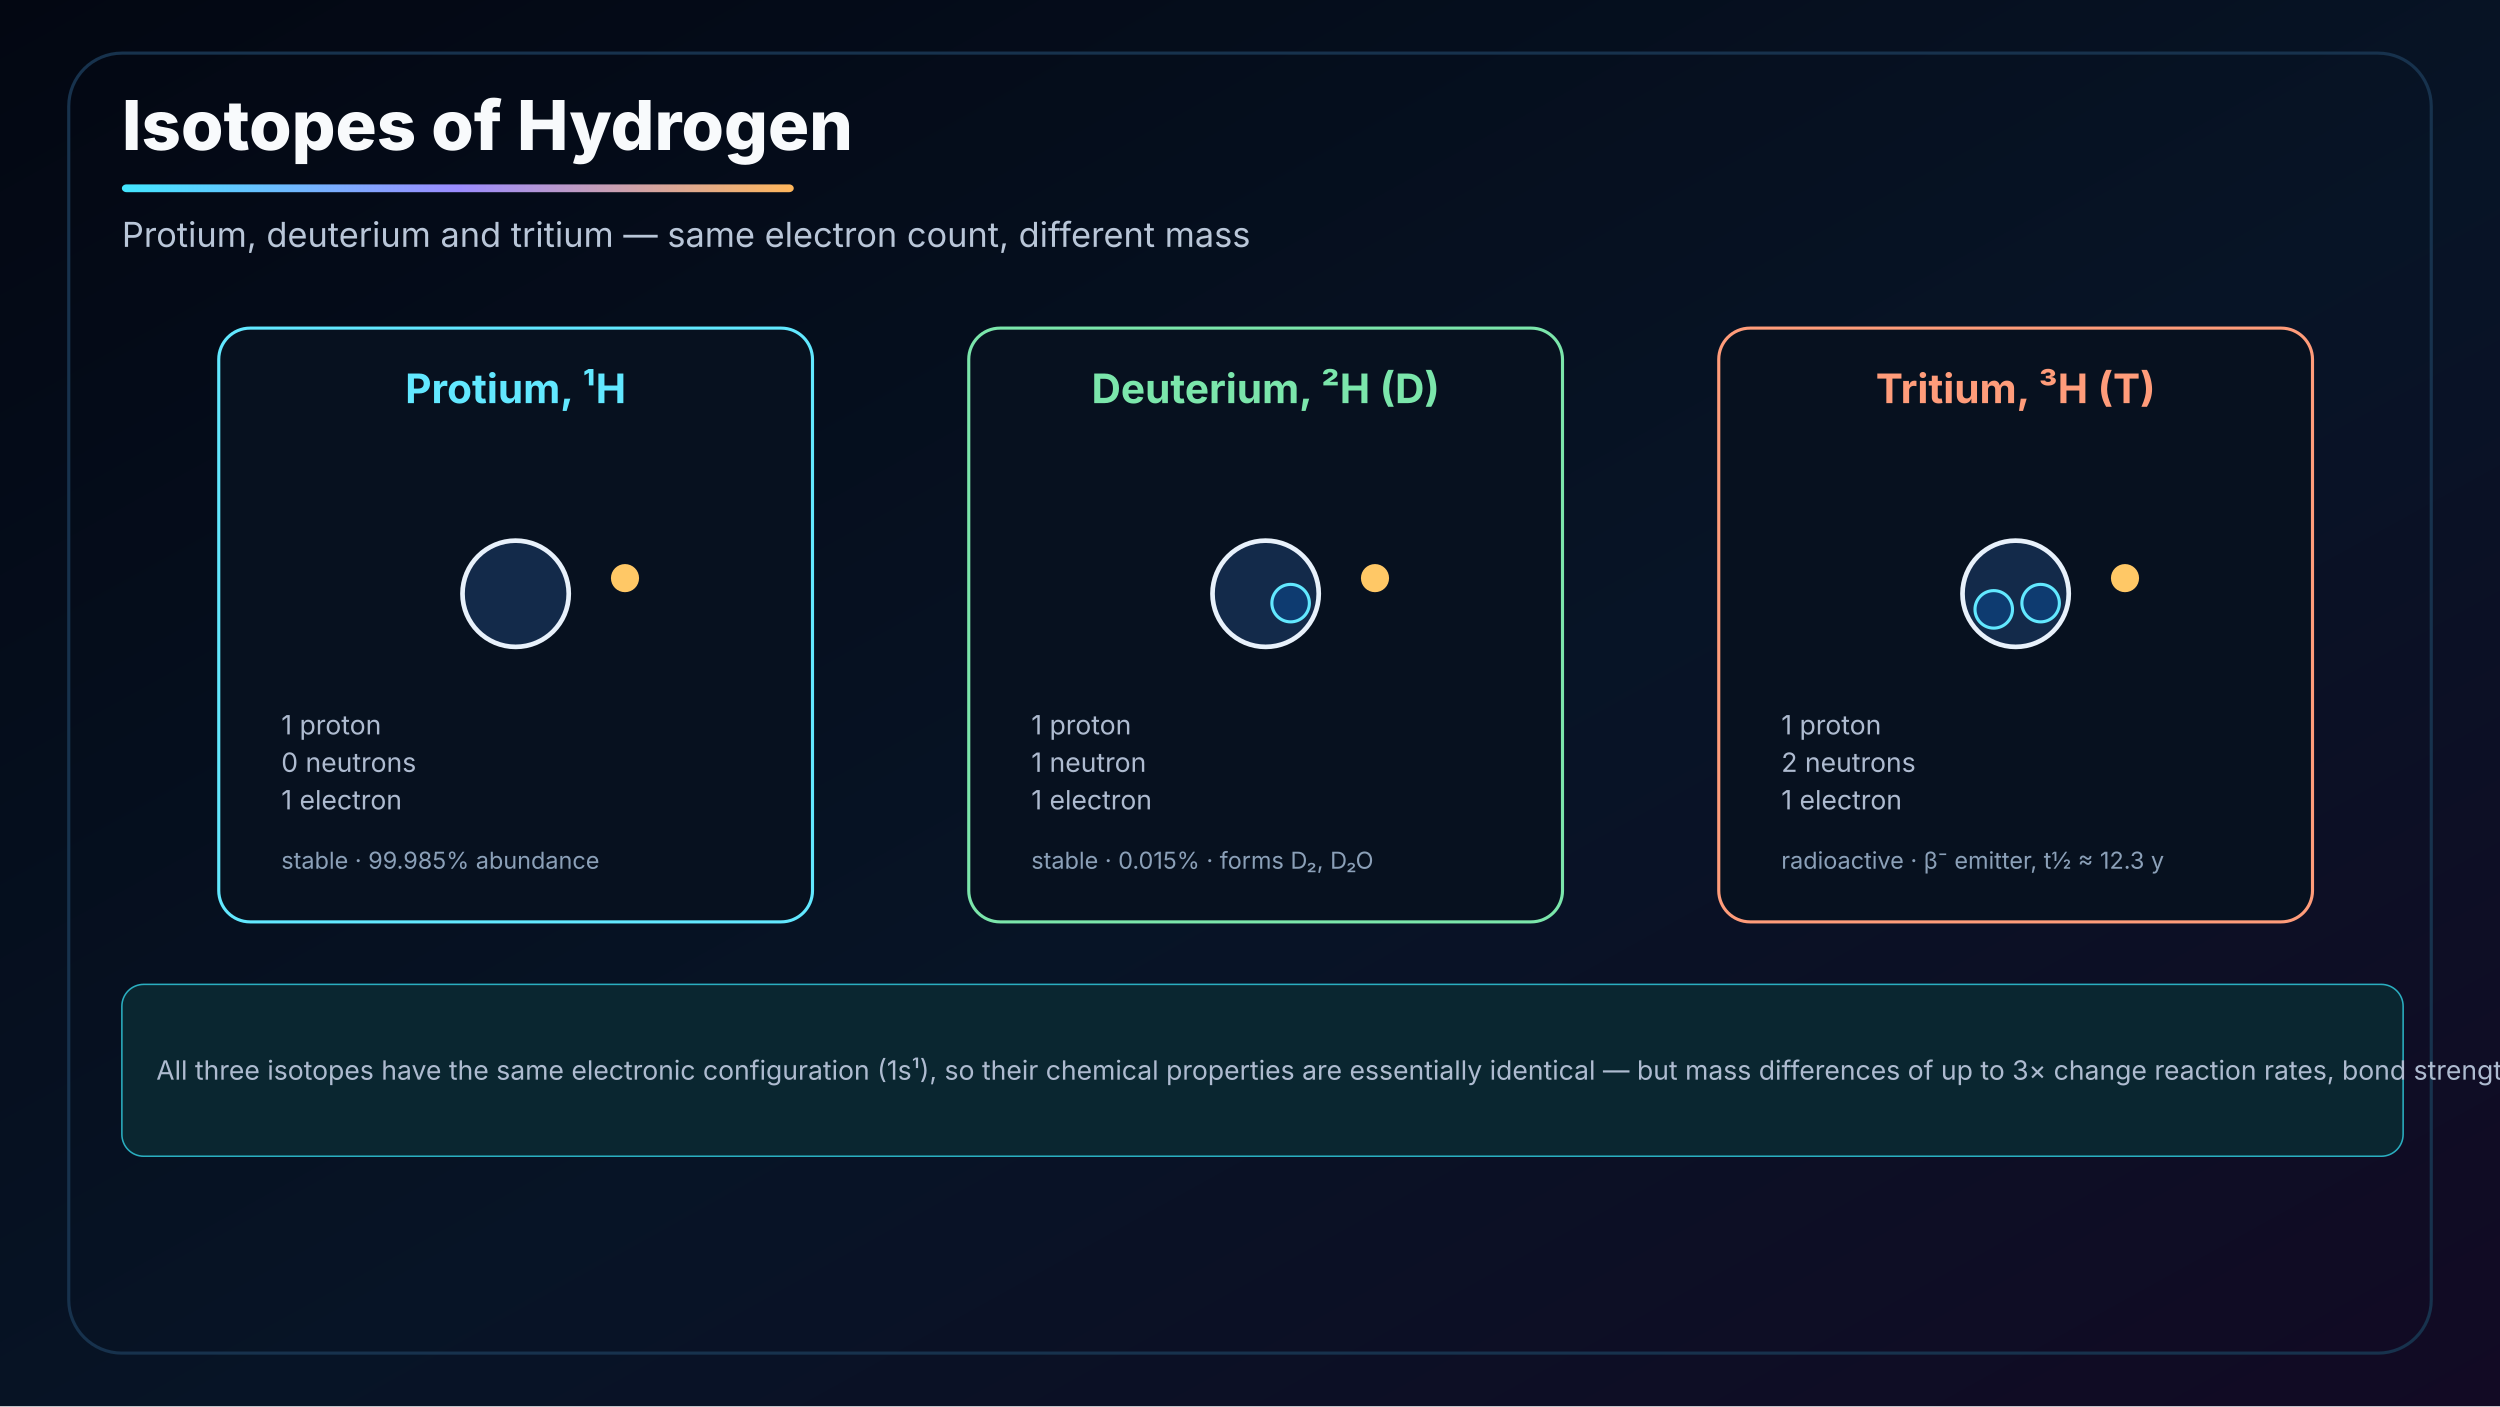
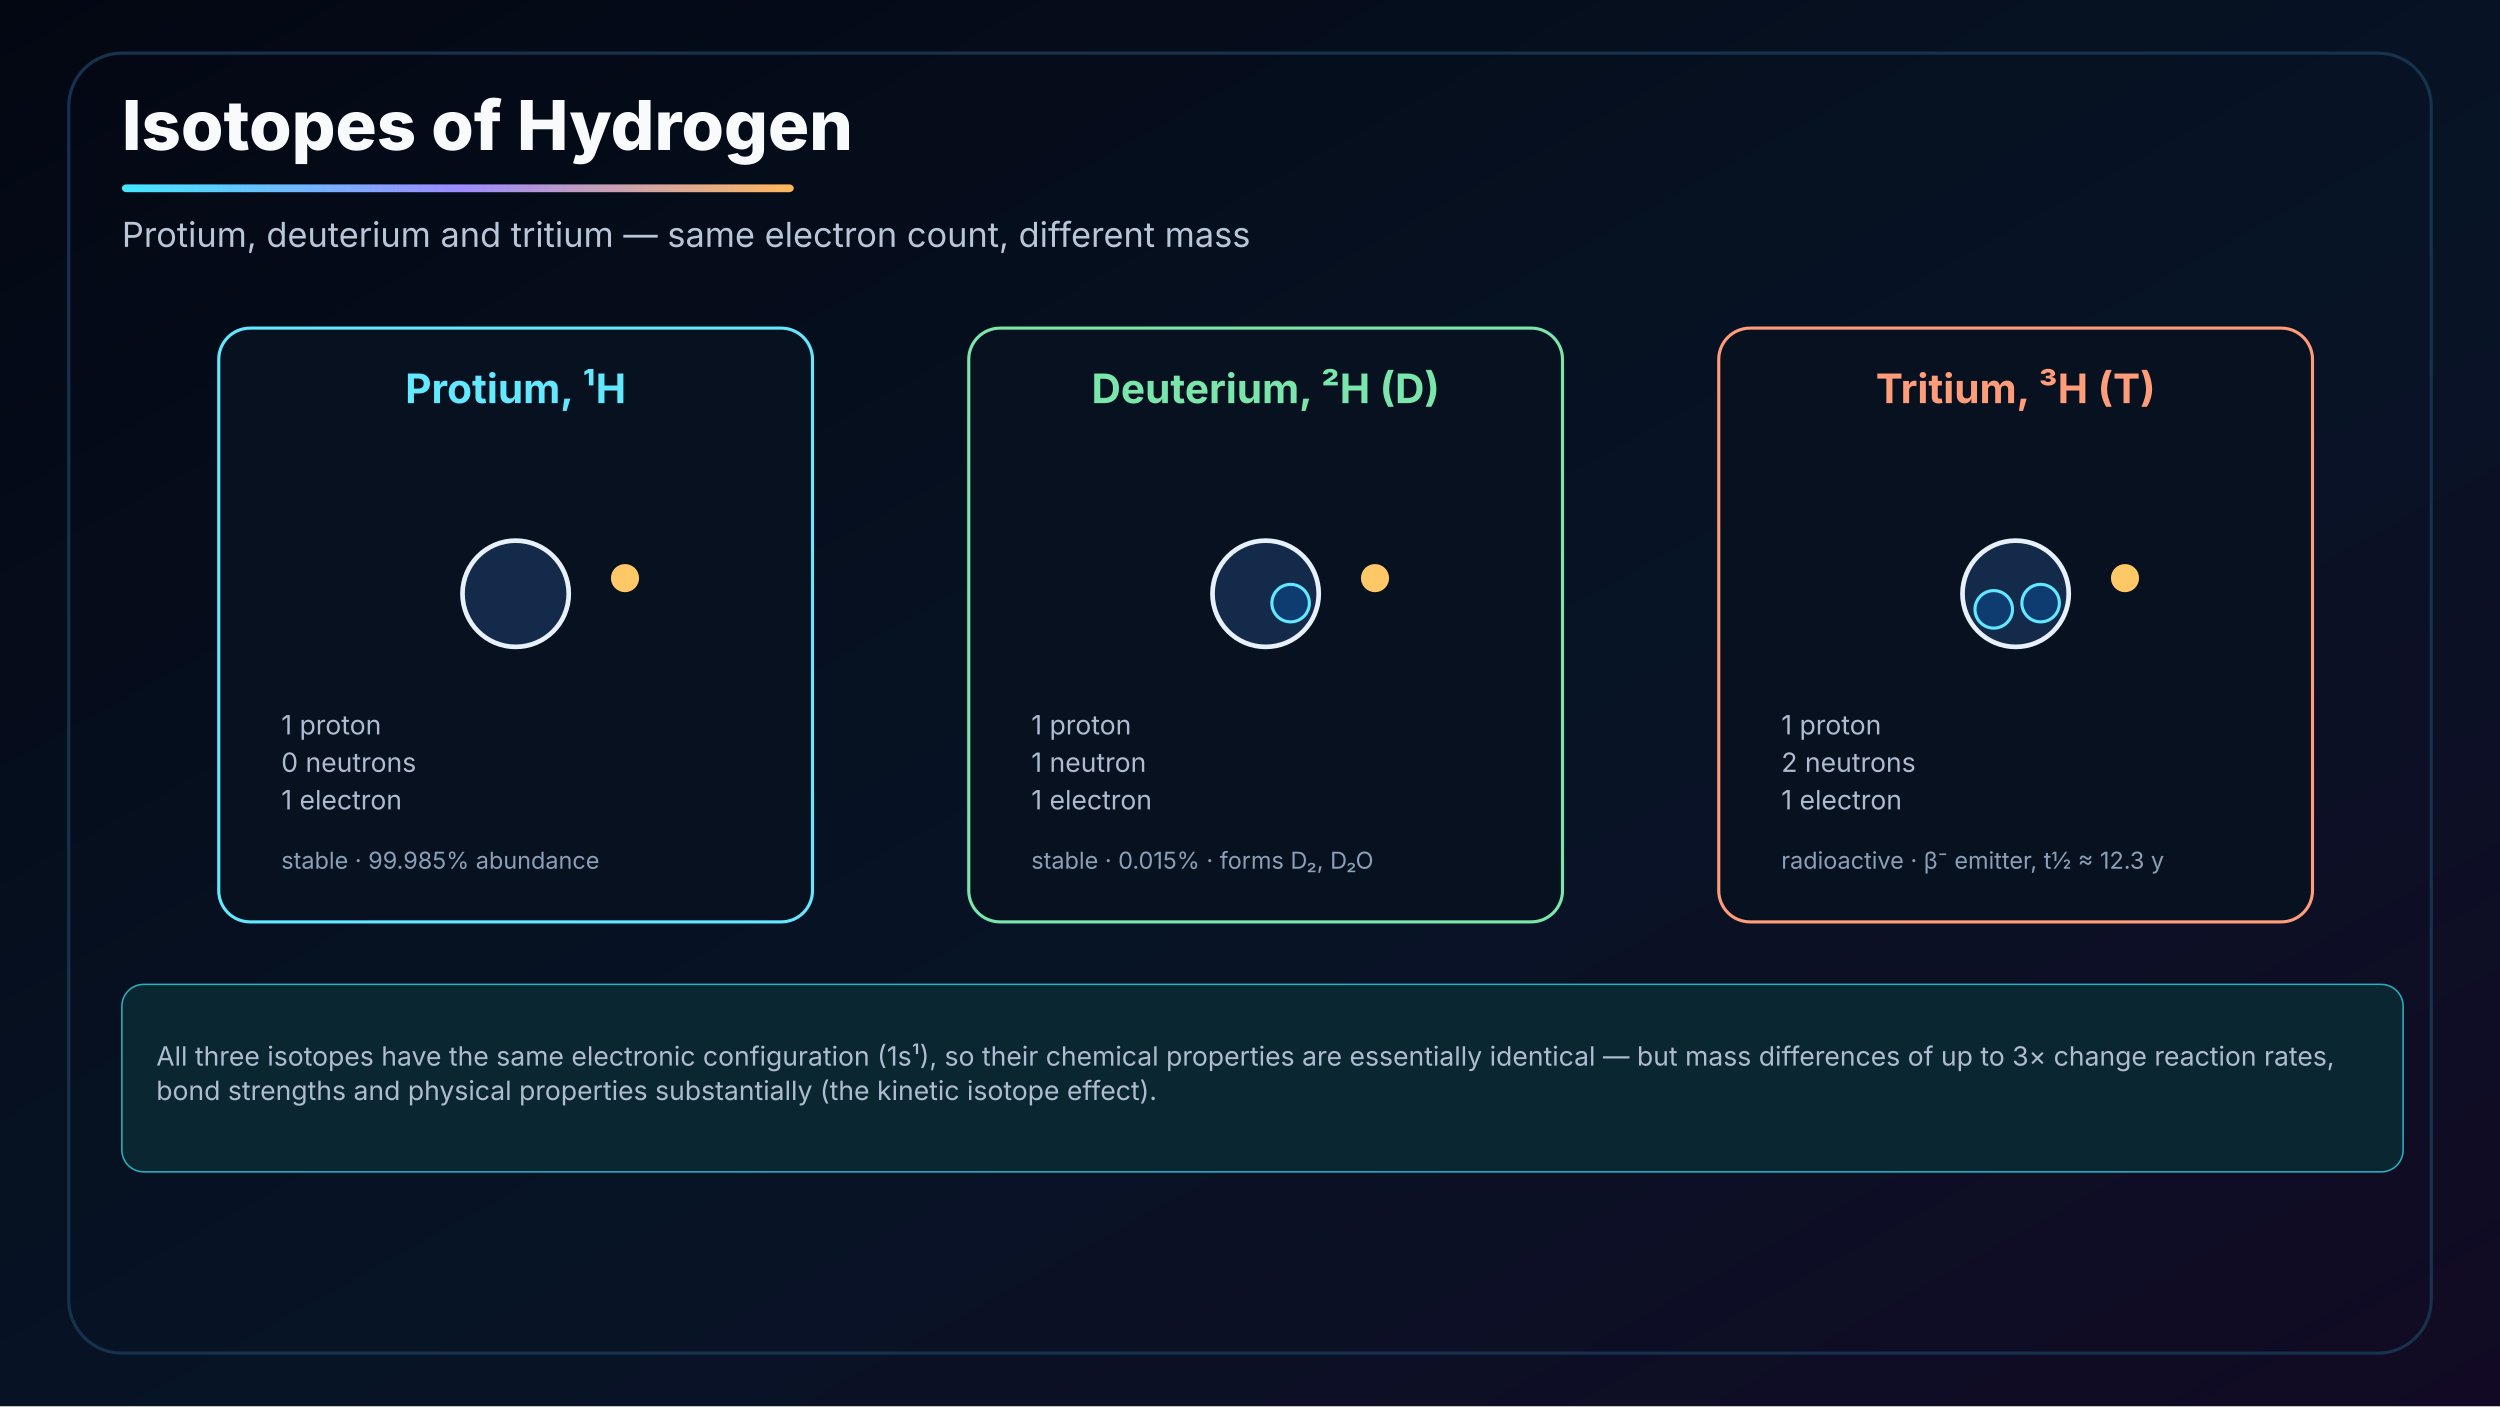
<svg xmlns="http://www.w3.org/2000/svg" width="1600" height="900" viewBox="0 0 1600 900">
  <defs>
    <linearGradient id="bg" x1="0" y1="0" x2="1" y2="1">
      <stop stop-color="#030712" />
      <stop offset="0.55" stop-color="#071426" />
      <stop offset="1" stop-color="#120a24" />
    </linearGradient>
    <linearGradient id="accent" x1="0" y1="0" x2="1" y2="0">
      <stop stop-color="#43e6ff" />
      <stop offset="0.5" stop-color="#9b8cff" />
      <stop offset="1" stop-color="#ffb65c" />
    </linearGradient>
    <filter id="glow">
      <feGaussianBlur stdDeviation="6" result="b" />
      <feMerge>
        <feMergeNode in="b" />
        <feMergeNode in="SourceGraphic" />
      </feMerge>
    </filter>
    <style>
    .title{font:800 44px Inter,Arial,sans-serif;fill:#f8fafc} .sub{font:400 22px Inter,Arial,sans-serif;fill:#b9c6d8}
    .h{font:750 26px Inter,Arial,sans-serif;fill:#69e7ff} .t{font:400 21px Inter,Arial,sans-serif;fill:#d8e1ee}
    .small{font:400 17px Inter,Arial,sans-serif;fill:#aebbd0} .tiny{font:400 15px Inter,Arial,sans-serif;fill:#8ba0b8}
    .gold{fill:#ffc866} .violet{fill:#b9a2ff} .cyan{fill:#62e8ff} .coral{fill:#ff9c7a} .green{fill:#7be6ab}
    .panel{fill:#07111f;stroke:#284563;stroke-width:2} .panel2{fill:#0d1023;stroke:#5f4a88;stroke-width:2}
    .line{stroke:#63e6ff;stroke-width:4;fill:none} .dash{stroke:#b69cff;stroke-width:4;stroke-dasharray:12 10;fill:none}
    .bond{stroke:#e8f1fb;stroke-width:5} .thin{stroke:#6f829a;stroke-width:2;fill:none}
  </style>
  </defs>
  <rect width="1600" height="900" fill="url(#bg)" />
  <rect x="44" y="34" width="1512" height="832" rx="34" fill="none" stroke="#17324d" stroke-width="2" />
  <text x="78" y="96" class="title">Isotopes of Hydrogen</text>
  <rect x="78" y="118" width="430" height="5" rx="3" fill="url(#accent)" />
  <text x="78" y="158" class="sub">Protium, deuterium and tritium — same electron count, different mass</text>
  <rect x="140" y="210" width="380" height="380" rx="20" fill="#07111f" stroke="#62e8ff" stroke-width="2" />
  <text x="330" y="258" class="h" text-anchor="middle" style="fill:#62e8ff">Protium, ¹H</text>
  <circle cx="330" cy="380" r="34" fill="#132a4a" stroke="#e8f1fb" stroke-width="3" />
  <circle cx="400" cy="370" r="9" fill="#ffc866" />
  <text x="180" y="470" class="small">1 proton</text>
  <text x="180" y="494" class="small">0 neutrons</text>
  <text x="180" y="518" class="small">1 electron</text>
  <text x="180" y="556" class="tiny">stable · 99.985% abundance</text>
  <rect x="620" y="210" width="380" height="380" rx="20" fill="#07111f" stroke="#7be6ab" stroke-width="2" />
  <text x="810" y="258" class="h" text-anchor="middle" style="fill:#7be6ab">Deuterium, ²H (D)</text>
  <circle cx="810" cy="380" r="34" fill="#132a4a" stroke="#e8f1fb" stroke-width="3" />
  <circle cx="826" cy="386" r="12" fill="#0e3b70" stroke="#62e8ff" stroke-width="2" />
  <circle cx="880" cy="370" r="9" fill="#ffc866" />
  <text x="660" y="470" class="small">1 proton</text>
  <text x="660" y="494" class="small">1 neutron</text>
  <text x="660" y="518" class="small">1 electron</text>
  <text x="660" y="556" class="tiny">stable · 0.015% · forms D₂, D₂O</text>
  <rect x="1100" y="210" width="380" height="380" rx="20" fill="#07111f" stroke="#ff9c7a" stroke-width="2" />
  <text x="1290" y="258" class="h" text-anchor="middle" style="fill:#ff9c7a">Tritium, ³H (T)</text>
  <circle cx="1290" cy="380" r="34" fill="#132a4a" stroke="#e8f1fb" stroke-width="3" />
  <circle cx="1306" cy="386" r="12" fill="#0e3b70" stroke="#62e8ff" stroke-width="2" />
  <circle cx="1276" cy="390" r="12" fill="#0e3b70" stroke="#62e8ff" stroke-width="2" />
  <circle cx="1360" cy="370" r="9" fill="#ffc866" />
  <text x="1140" y="470" class="small">1 proton</text>
  <text x="1140" y="494" class="small">2 neutrons</text>
  <text x="1140" y="518" class="small">1 electron</text>
  <text x="1140" y="556" class="tiny">radioactive · β⁻ emitter, t½ ≈ 12.3 y</text>
-   <rect x="78" y="630" width="1460" height="110" rx="14" fill="#0a2630" stroke="#2aaec0" />
-   <text x="100" y="691.0" class="small">All three isotopes have the same electronic configuration (1s¹), so their chemical properties are essentially identical — but mass differences of up to 3× change reaction rates, bond strengths and physical properties substantially (the kinetic isotope effect).</text>
+   <rect x="78" y="630" width="1460" height="120" rx="14" fill="#0a2630" stroke="#2aaec0" />
+   <text x="100" y="682" class="small">All three isotopes have the same electronic configuration (1s¹), so their chemical properties are essentially identical — but mass differences of up to 3× change reaction rates,</text>
+   <text x="100" y="704" class="small">bond strengths and physical properties substantially (the kinetic isotope effect).</text>
</svg>
